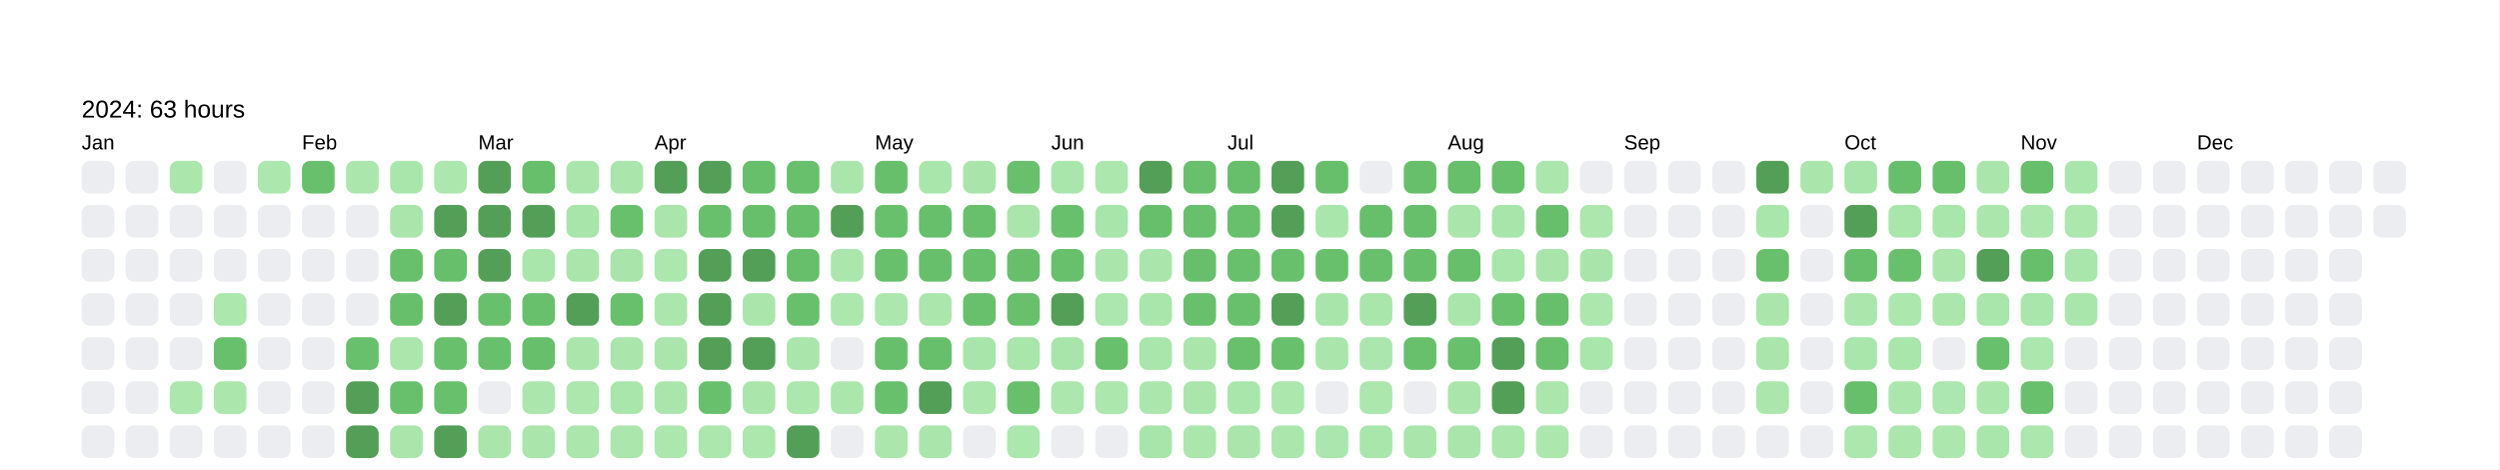
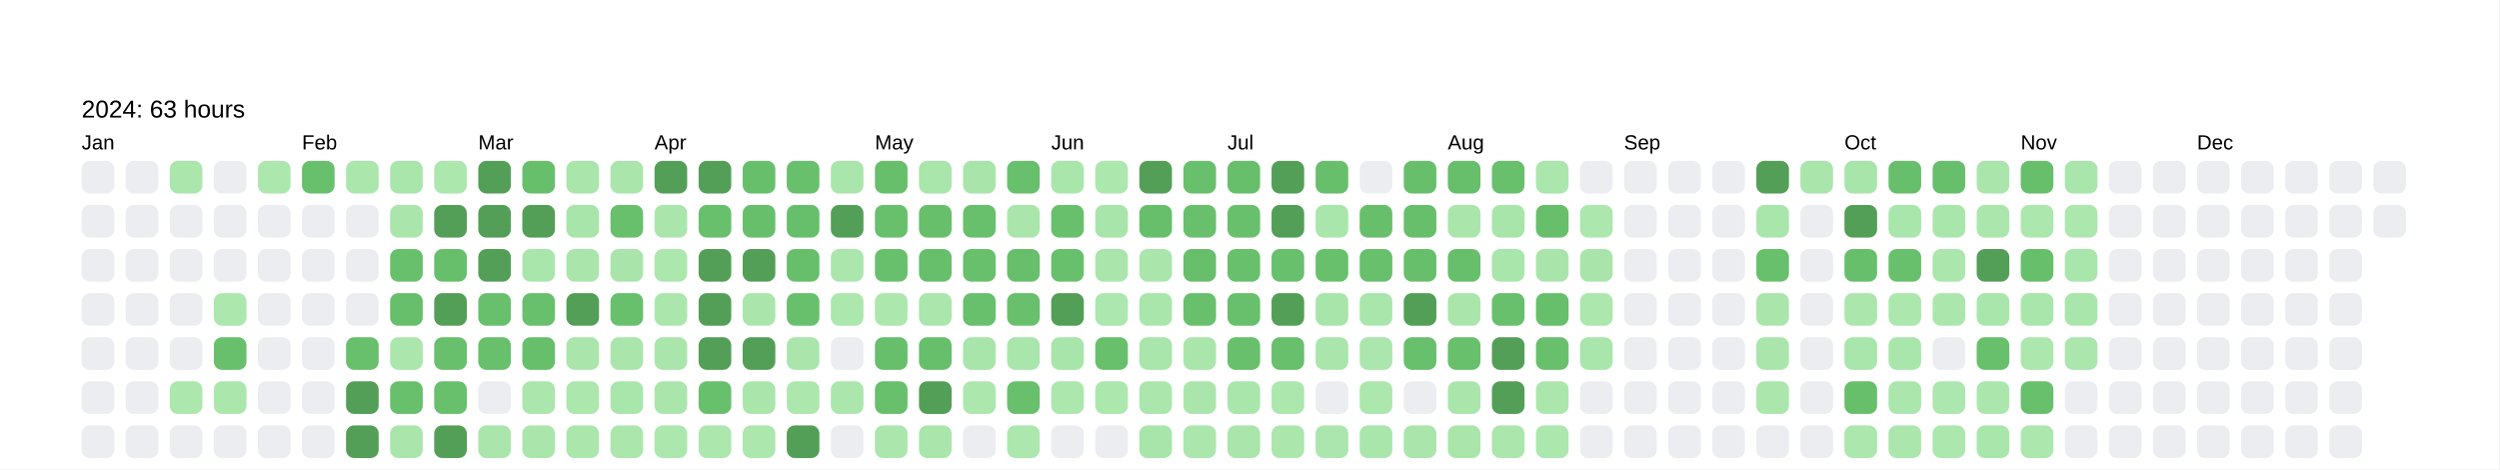
<svg xmlns="http://www.w3.org/2000/svg" baseProfile="full" height="57.5mm" version="1.1" viewBox="0,0,306.2,57.5" width="306.2mm">
  <defs />
  <rect fill="#FFFFFF" height="57.5" width="306.2" x="0" y="0" />
  <text fill="#000000" style="font-size:6px; font-family:Arial; font-weight:bold;" x="10" y="10" />
  <text fill="#000000" style="font-size:3px; font-family:Arial;" x="10" y="14.4">2024: 63 hours</text>
  <text fill="#000000" style="font-size:2.5px; font-family:Arial" x="10" y="18.3">Jan</text>
  <rect fill="#EBEDF0" height="4" rx="1" ry="1" width="4" x="10" y="19.7" />
  <rect fill="#EBEDF0" height="4" rx="1" ry="1" width="4" x="10" y="25.1" />
  <rect fill="#EBEDF0" height="4" rx="1" ry="1" width="4" x="10" y="30.5" />
  <rect fill="#EBEDF0" height="4" rx="1" ry="1" width="4" x="10" y="35.9" />
  <rect fill="#EBEDF0" height="4" rx="1" ry="1" width="4" x="10" y="41.3" />
  <rect fill="#EBEDF0" height="4" rx="1" ry="1" width="4" x="10" y="46.7" />
  <rect fill="#EBEDF0" height="4" rx="1" ry="1" width="4" x="10" y="52.1" />
  <rect fill="#EBEDF0" height="4" rx="1" ry="1" width="4" x="15.4" y="19.7" />
  <rect fill="#EBEDF0" height="4" rx="1" ry="1" width="4" x="15.4" y="25.1" />
  <rect fill="#EBEDF0" height="4" rx="1" ry="1" width="4" x="15.4" y="30.5" />
  <rect fill="#EBEDF0" height="4" rx="1" ry="1" width="4" x="15.4" y="35.9" />
  <rect fill="#EBEDF0" height="4" rx="1" ry="1" width="4" x="15.4" y="41.3" />
  <rect fill="#EBEDF0" height="4" rx="1" ry="1" width="4" x="15.4" y="46.7" />
  <rect fill="#EBEDF0" height="4" rx="1" ry="1" width="4" x="15.4" y="52.1" />
  <rect fill="#abe7ad" height="4" rx="1" ry="1" width="4" x="20.8" y="19.7" />
  <rect fill="#EBEDF0" height="4" rx="1" ry="1" width="4" x="20.8" y="25.1" />
  <rect fill="#EBEDF0" height="4" rx="1" ry="1" width="4" x="20.8" y="30.5" />
  <rect fill="#EBEDF0" height="4" rx="1" ry="1" width="4" x="20.8" y="35.9" />
  <rect fill="#EBEDF0" height="4" rx="1" ry="1" width="4" x="20.8" y="41.3" />
  <rect fill="#ace7ae" height="4" rx="1" ry="1" width="4" x="20.8" y="46.7" />
  <rect fill="#EBEDF0" height="4" rx="1" ry="1" width="4" x="20.8" y="52.1" />
  <rect fill="#EBEDF0" height="4" rx="1" ry="1" width="4" x="26.2" y="19.7" />
  <rect fill="#EBEDF0" height="4" rx="1" ry="1" width="4" x="26.2" y="25.1" />
  <rect fill="#EBEDF0" height="4" rx="1" ry="1" width="4" x="26.2" y="30.5" />
  <rect fill="#ace7ae" height="4" rx="1" ry="1" width="4" x="26.2" y="35.9" />
  <rect fill="#68c06d" height="4" rx="1" ry="1" width="4" x="26.2" y="41.3" />
  <rect fill="#abe7ad" height="4" rx="1" ry="1" width="4" x="26.2" y="46.7" />
  <rect fill="#EBEDF0" height="4" rx="1" ry="1" width="4" x="26.2" y="52.1" />
  <rect fill="#ace7ae" height="4" rx="1" ry="1" width="4" x="31.6" y="19.7" />
  <rect fill="#EBEDF0" height="4" rx="1" ry="1" width="4" x="31.6" y="25.1" />
  <rect fill="#EBEDF0" height="4" rx="1" ry="1" width="4" x="31.6" y="30.5" />
  <rect fill="#EBEDF0" height="4" rx="1" ry="1" width="4" x="31.6" y="35.9" />
  <rect fill="#EBEDF0" height="4" rx="1" ry="1" width="4" x="31.6" y="41.3" />
  <rect fill="#EBEDF0" height="4" rx="1" ry="1" width="4" x="31.6" y="46.7" />
  <rect fill="#EBEDF0" height="4" rx="1" ry="1" width="4" x="31.6" y="52.1" />
  <text fill="#000000" style="font-size:2.5px; font-family:Arial" x="37.0" y="18.3">Feb</text>
  <rect fill="#68c06c" height="4" rx="1" ry="1" width="4" x="37.0" y="19.7" />
  <rect fill="#EBEDF0" height="4" rx="1" ry="1" width="4" x="37.0" y="25.1" />
  <rect fill="#EBEDF0" height="4" rx="1" ry="1" width="4" x="37.0" y="30.5" />
  <rect fill="#EBEDF0" height="4" rx="1" ry="1" width="4" x="37.0" y="35.9" />
  <rect fill="#EBEDF0" height="4" rx="1" ry="1" width="4" x="37.0" y="41.3" />
  <rect fill="#EBEDF0" height="4" rx="1" ry="1" width="4" x="37.0" y="46.7" />
  <rect fill="#EBEDF0" height="4" rx="1" ry="1" width="4" x="37.0" y="52.1" />
  <rect fill="#abe7ad" height="4" rx="1" ry="1" width="4" x="42.4" y="19.7" />
  <rect fill="#EBEDF0" height="4" rx="1" ry="1" width="4" x="42.4" y="25.1" />
  <rect fill="#EBEDF0" height="4" rx="1" ry="1" width="4" x="42.4" y="30.5" />
  <rect fill="#EBEDF0" height="4" rx="1" ry="1" width="4" x="42.4" y="35.9" />
  <rect fill="#68c06d" height="4" rx="1" ry="1" width="4" x="42.4" y="41.3" />
  <rect fill="#549F57" height="4" rx="1" ry="1" width="4" x="42.4" y="46.7" />
  <rect fill="#549F57" height="4" rx="1" ry="1" width="4" x="42.4" y="52.1" />
  <rect fill="#a9e6ab" height="4" rx="1" ry="1" width="4" x="47.8" y="19.7" />
  <rect fill="#aae6ac" height="4" rx="1" ry="1" width="4" x="47.8" y="25.1" />
  <rect fill="#68c06d" height="4" rx="1" ry="1" width="4" x="47.8" y="30.5" />
  <rect fill="#67bf6c" height="4" rx="1" ry="1" width="4" x="47.8" y="35.9" />
  <rect fill="#abe6ad" height="4" rx="1" ry="1" width="4" x="47.8" y="41.3" />
  <rect fill="#68c06d" height="4" rx="1" ry="1" width="4" x="47.8" y="46.7" />
  <rect fill="#aae6ac" height="4" rx="1" ry="1" width="4" x="47.8" y="52.1" />
  <rect fill="#ace7ae" height="4" rx="1" ry="1" width="4" x="53.2" y="19.7" />
  <rect fill="#549F57" height="4" rx="1" ry="1" width="4" x="53.2" y="25.1" />
  <rect fill="#67bf6c" height="4" rx="1" ry="1" width="4" x="53.2" y="30.5" />
  <rect fill="#549F57" height="4" rx="1" ry="1" width="4" x="53.2" y="35.9" />
  <rect fill="#68c06d" height="4" rx="1" ry="1" width="4" x="53.2" y="41.3" />
  <rect fill="#68c06d" height="4" rx="1" ry="1" width="4" x="53.2" y="46.7" />
  <rect fill="#549F57" height="4" rx="1" ry="1" width="4" x="53.2" y="52.1" />
  <text fill="#000000" style="font-size:2.5px; font-family:Arial" x="58.6" y="18.3">Mar</text>
  <rect fill="#549F57" height="4" rx="1" ry="1" width="4" x="58.6" y="19.7" />
  <rect fill="#549F57" height="4" rx="1" ry="1" width="4" x="58.6" y="25.1" />
  <rect fill="#549F57" height="4" rx="1" ry="1" width="4" x="58.6" y="30.5" />
  <rect fill="#68c06d" height="4" rx="1" ry="1" width="4" x="58.6" y="35.9" />
  <rect fill="#68c06d" height="4" rx="1" ry="1" width="4" x="58.6" y="41.3" />
  <rect fill="#EBEDF0" height="4" rx="1" ry="1" width="4" x="58.6" y="46.7" />
  <rect fill="#aae6ac" height="4" rx="1" ry="1" width="4" x="58.6" y="52.1" />
  <rect fill="#67bf6c" height="4" rx="1" ry="1" width="4" x="64" y="19.7" />
  <rect fill="#549F57" height="4" rx="1" ry="1" width="4" x="64" y="25.1" />
  <rect fill="#a9e6ab" height="4" rx="1" ry="1" width="4" x="64" y="30.5" />
  <rect fill="#68c06d" height="4" rx="1" ry="1" width="4" x="64" y="35.9" />
  <rect fill="#67bf6c" height="4" rx="1" ry="1" width="4" x="64" y="41.3" />
  <rect fill="#abe6ad" height="4" rx="1" ry="1" width="4" x="64" y="46.7" />
  <rect fill="#aae6ac" height="4" rx="1" ry="1" width="4" x="64" y="52.1" />
  <rect fill="#aae6ac" height="4" rx="1" ry="1" width="4" x="69.4" y="19.7" />
  <rect fill="#a8e5aa" height="4" rx="1" ry="1" width="4" x="69.4" y="25.1" />
  <rect fill="#aae6ac" height="4" rx="1" ry="1" width="4" x="69.4" y="30.5" />
  <rect fill="#549F57" height="4" rx="1" ry="1" width="4" x="69.4" y="35.9" />
  <rect fill="#aae6ac" height="4" rx="1" ry="1" width="4" x="69.4" y="41.3" />
  <rect fill="#ace7ae" height="4" rx="1" ry="1" width="4" x="69.4" y="46.7" />
  <rect fill="#abe6ad" height="4" rx="1" ry="1" width="4" x="69.4" y="52.1" />
  <rect fill="#aae6ac" height="4" rx="1" ry="1" width="4" x="74.8" y="19.7" />
  <rect fill="#68c06d" height="4" rx="1" ry="1" width="4" x="74.8" y="25.1" />
  <rect fill="#a9e5ab" height="4" rx="1" ry="1" width="4" x="74.8" y="30.5" />
  <rect fill="#68c06d" height="4" rx="1" ry="1" width="4" x="74.8" y="35.9" />
  <rect fill="#aae6ac" height="4" rx="1" ry="1" width="4" x="74.8" y="41.3" />
  <rect fill="#a9e6ab" height="4" rx="1" ry="1" width="4" x="74.8" y="46.7" />
  <rect fill="#abe7ad" height="4" rx="1" ry="1" width="4" x="74.8" y="52.1" />
  <text fill="#000000" style="font-size:2.5px; font-family:Arial" x="80.2" y="18.3">Apr</text>
  <rect fill="#549F57" height="4" rx="1" ry="1" width="4" x="80.2" y="19.7" />
  <rect fill="#aae6ac" height="4" rx="1" ry="1" width="4" x="80.2" y="25.1" />
  <rect fill="#ace7ae" height="4" rx="1" ry="1" width="4" x="80.2" y="30.5" />
  <rect fill="#abe7ad" height="4" rx="1" ry="1" width="4" x="80.2" y="35.9" />
  <rect fill="#aae6ac" height="4" rx="1" ry="1" width="4" x="80.2" y="41.3" />
  <rect fill="#aae6ac" height="4" rx="1" ry="1" width="4" x="80.2" y="46.7" />
  <rect fill="#ace7ae" height="4" rx="1" ry="1" width="4" x="80.2" y="52.1" />
  <rect fill="#549F57" height="4" rx="1" ry="1" width="4" x="85.6" y="19.7" />
  <rect fill="#68c06d" height="4" rx="1" ry="1" width="4" x="85.6" y="25.1" />
  <rect fill="#549F57" height="4" rx="1" ry="1" width="4" x="85.6" y="30.5" />
  <rect fill="#549F57" height="4" rx="1" ry="1" width="4" x="85.6" y="35.9" />
  <rect fill="#549F57" height="4" rx="1" ry="1" width="4" x="85.6" y="41.3" />
  <rect fill="#68c06d" height="4" rx="1" ry="1" width="4" x="85.6" y="46.7" />
  <rect fill="#ace7ae" height="4" rx="1" ry="1" width="4" x="85.6" y="52.1" />
  <rect fill="#67bf6c" height="4" rx="1" ry="1" width="4" x="91" y="19.7" />
  <rect fill="#67bf6c" height="4" rx="1" ry="1" width="4" x="91" y="25.1" />
  <rect fill="#549F57" height="4" rx="1" ry="1" width="4" x="91" y="30.5" />
  <rect fill="#aae6ac" height="4" rx="1" ry="1" width="4" x="91" y="35.9" />
  <rect fill="#549F57" height="4" rx="1" ry="1" width="4" x="91" y="41.3" />
  <rect fill="#aae6ac" height="4" rx="1" ry="1" width="4" x="91" y="46.7" />
  <rect fill="#ace7ae" height="4" rx="1" ry="1" width="4" x="91" y="52.1" />
  <rect fill="#68bf6c" height="4" rx="1" ry="1" width="4" x="96.4" y="19.7" />
  <rect fill="#67bf6c" height="4" rx="1" ry="1" width="4" x="96.4" y="25.1" />
  <rect fill="#67bf6c" height="4" rx="1" ry="1" width="4" x="96.4" y="30.5" />
  <rect fill="#68c06d" height="4" rx="1" ry="1" width="4" x="96.4" y="35.9" />
  <rect fill="#aae6ac" height="4" rx="1" ry="1" width="4" x="96.4" y="41.3" />
  <rect fill="#ace7ae" height="4" rx="1" ry="1" width="4" x="96.4" y="46.7" />
  <rect fill="#549F57" height="4" rx="1" ry="1" width="4" x="96.4" y="52.1" />
  <rect fill="#aae6ac" height="4" rx="1" ry="1" width="4" x="101.8" y="19.7" />
  <rect fill="#549F57" height="4" rx="1" ry="1" width="4" x="101.8" y="25.1" />
  <rect fill="#abe7ad" height="4" rx="1" ry="1" width="4" x="101.8" y="30.5" />
  <rect fill="#ace7ae" height="4" rx="1" ry="1" width="4" x="101.8" y="35.9" />
  <rect fill="#EBEDF0" height="4" rx="1" ry="1" width="4" x="101.8" y="41.3" />
  <rect fill="#abe7ad" height="4" rx="1" ry="1" width="4" x="101.8" y="46.7" />
  <rect fill="#EBEDF0" height="4" rx="1" ry="1" width="4" x="101.8" y="52.1" />
  <text fill="#000000" style="font-size:2.5px; font-family:Arial" x="107.2" y="18.3">May</text>
  <rect fill="#67bf6c" height="4" rx="1" ry="1" width="4" x="107.2" y="19.7" />
  <rect fill="#68c06d" height="4" rx="1" ry="1" width="4" x="107.2" y="25.1" />
  <rect fill="#68c06d" height="4" rx="1" ry="1" width="4" x="107.2" y="30.5" />
  <rect fill="#ace7ae" height="4" rx="1" ry="1" width="4" x="107.2" y="35.9" />
  <rect fill="#67bf6c" height="4" rx="1" ry="1" width="4" x="107.2" y="41.3" />
  <rect fill="#68c06d" height="4" rx="1" ry="1" width="4" x="107.2" y="46.7" />
  <rect fill="#abe7ad" height="4" rx="1" ry="1" width="4" x="107.2" y="52.1" />
  <rect fill="#a9e6ab" height="4" rx="1" ry="1" width="4" x="112.6" y="19.7" />
  <rect fill="#67bf6c" height="4" rx="1" ry="1" width="4" x="112.6" y="25.1" />
  <rect fill="#67bf6c" height="4" rx="1" ry="1" width="4" x="112.6" y="30.5" />
  <rect fill="#abe6ad" height="4" rx="1" ry="1" width="4" x="112.6" y="35.9" />
  <rect fill="#67bf6c" height="4" rx="1" ry="1" width="4" x="112.6" y="41.3" />
  <rect fill="#549F57" height="4" rx="1" ry="1" width="4" x="112.6" y="46.7" />
  <rect fill="#aae6ac" height="4" rx="1" ry="1" width="4" x="112.6" y="52.1" />
  <rect fill="#a9e5ab" height="4" rx="1" ry="1" width="4" x="118" y="19.7" />
  <rect fill="#68c06d" height="4" rx="1" ry="1" width="4" x="118" y="25.1" />
  <rect fill="#68c06d" height="4" rx="1" ry="1" width="4" x="118" y="30.5" />
  <rect fill="#68c06d" height="4" rx="1" ry="1" width="4" x="118" y="35.9" />
  <rect fill="#a8e5aa" height="4" rx="1" ry="1" width="4" x="118" y="41.3" />
  <rect fill="#ace7ae" height="4" rx="1" ry="1" width="4" x="118" y="46.7" />
  <rect fill="#EBEDF0" height="4" rx="1" ry="1" width="4" x="118" y="52.1" />
  <rect fill="#68c06d" height="4" rx="1" ry="1" width="4" x="123.4" y="19.7" />
  <rect fill="#aae6ac" height="4" rx="1" ry="1" width="4" x="123.4" y="25.1" />
  <rect fill="#67bf6c" height="4" rx="1" ry="1" width="4" x="123.4" y="30.5" />
  <rect fill="#68c06d" height="4" rx="1" ry="1" width="4" x="123.4" y="35.9" />
  <rect fill="#a9e6ab" height="4" rx="1" ry="1" width="4" x="123.4" y="41.3" />
  <rect fill="#68c06c" height="4" rx="1" ry="1" width="4" x="123.4" y="46.7" />
  <rect fill="#ace7ae" height="4" rx="1" ry="1" width="4" x="123.4" y="52.1" />
  <text fill="#000000" style="font-size:2.5px; font-family:Arial" x="128.8" y="18.3">Jun</text>
  <rect fill="#a9e6ac" height="4" rx="1" ry="1" width="4" x="128.8" y="19.7" />
  <rect fill="#68c06d" height="4" rx="1" ry="1" width="4" x="128.8" y="25.1" />
  <rect fill="#68c06d" height="4" rx="1" ry="1" width="4" x="128.8" y="30.5" />
  <rect fill="#549F57" height="4" rx="1" ry="1" width="4" x="128.8" y="35.9" />
  <rect fill="#a8e5aa" height="4" rx="1" ry="1" width="4" x="128.8" y="41.3" />
  <rect fill="#ace7ae" height="4" rx="1" ry="1" width="4" x="128.8" y="46.7" />
  <rect fill="#EBEDF0" height="4" rx="1" ry="1" width="4" x="128.8" y="52.1" />
  <rect fill="#ace7ae" height="4" rx="1" ry="1" width="4" x="134.2" y="19.7" />
  <rect fill="#a8e5ab" height="4" rx="1" ry="1" width="4" x="134.2" y="25.1" />
  <rect fill="#aae6ac" height="4" rx="1" ry="1" width="4" x="134.2" y="30.5" />
  <rect fill="#abe7ae" height="4" rx="1" ry="1" width="4" x="134.2" y="35.9" />
  <rect fill="#68c06d" height="4" rx="1" ry="1" width="4" x="134.2" y="41.3" />
  <rect fill="#ace7ae" height="4" rx="1" ry="1" width="4" x="134.2" y="46.7" />
  <rect fill="#EBEDF0" height="4" rx="1" ry="1" width="4" x="134.2" y="52.1" />
  <rect fill="#549F57" height="4" rx="1" ry="1" width="4" x="139.6" y="19.7" />
  <rect fill="#67bf6c" height="4" rx="1" ry="1" width="4" x="139.6" y="25.1" />
  <rect fill="#aae6ac" height="4" rx="1" ry="1" width="4" x="139.6" y="30.5" />
  <rect fill="#a9e6ab" height="4" rx="1" ry="1" width="4" x="139.6" y="35.9" />
  <rect fill="#a9e6ab" height="4" rx="1" ry="1" width="4" x="139.6" y="41.3" />
  <rect fill="#abe7ad" height="4" rx="1" ry="1" width="4" x="139.6" y="46.7" />
  <rect fill="#a8e5aa" height="4" rx="1" ry="1" width="4" x="139.6" y="52.1" />
  <rect fill="#68c06d" height="4" rx="1" ry="1" width="4" x="145" y="19.7" />
  <rect fill="#68c06d" height="4" rx="1" ry="1" width="4" x="145" y="25.1" />
  <rect fill="#67bf6c" height="4" rx="1" ry="1" width="4" x="145" y="30.5" />
  <rect fill="#68c06c" height="4" rx="1" ry="1" width="4" x="145" y="35.9" />
  <rect fill="#aae6ac" height="4" rx="1" ry="1" width="4" x="145" y="41.3" />
  <rect fill="#aae6ac" height="4" rx="1" ry="1" width="4" x="145" y="46.7" />
  <rect fill="#abe6ad" height="4" rx="1" ry="1" width="4" x="145" y="52.1" />
  <text fill="#000000" style="font-size:2.5px; font-family:Arial" x="150.4" y="18.3">Jul</text>
  <rect fill="#67bf6c" height="4" rx="1" ry="1" width="4" x="150.4" y="19.7" />
  <rect fill="#68c06d" height="4" rx="1" ry="1" width="4" x="150.4" y="25.1" />
  <rect fill="#68c06d" height="4" rx="1" ry="1" width="4" x="150.4" y="30.5" />
  <rect fill="#68c06d" height="4" rx="1" ry="1" width="4" x="150.4" y="35.9" />
  <rect fill="#68c06c" height="4" rx="1" ry="1" width="4" x="150.4" y="41.3" />
  <rect fill="#a9e6ab" height="4" rx="1" ry="1" width="4" x="150.4" y="46.7" />
  <rect fill="#aae6ac" height="4" rx="1" ry="1" width="4" x="150.4" y="52.1" />
  <rect fill="#549F57" height="4" rx="1" ry="1" width="4" x="155.8" y="19.7" />
  <rect fill="#549F57" height="4" rx="1" ry="1" width="4" x="155.8" y="25.1" />
  <rect fill="#68c06d" height="4" rx="1" ry="1" width="4" x="155.8" y="30.5" />
  <rect fill="#549F57" height="4" rx="1" ry="1" width="4" x="155.8" y="35.9" />
  <rect fill="#68c06d" height="4" rx="1" ry="1" width="4" x="155.8" y="41.3" />
  <rect fill="#ace7ae" height="4" rx="1" ry="1" width="4" x="155.8" y="46.7" />
  <rect fill="#abe6ad" height="4" rx="1" ry="1" width="4" x="155.8" y="52.1" />
  <rect fill="#67bf6c" height="4" rx="1" ry="1" width="4" x="161.2" y="19.7" />
  <rect fill="#a9e6ab" height="4" rx="1" ry="1" width="4" x="161.2" y="25.1" />
  <rect fill="#68c06d" height="4" rx="1" ry="1" width="4" x="161.2" y="30.5" />
  <rect fill="#a8e5aa" height="4" rx="1" ry="1" width="4" x="161.2" y="35.9" />
  <rect fill="#aae6ac" height="4" rx="1" ry="1" width="4" x="161.2" y="41.3" />
  <rect fill="#EBEDF0" height="4" rx="1" ry="1" width="4" x="161.2" y="46.7" />
  <rect fill="#aae6ad" height="4" rx="1" ry="1" width="4" x="161.2" y="52.1" />
  <rect fill="#EBEDF0" height="4" rx="1" ry="1" width="4" x="166.6" y="19.7" />
  <rect fill="#67bf6c" height="4" rx="1" ry="1" width="4" x="166.6" y="25.1" />
  <rect fill="#68c06d" height="4" rx="1" ry="1" width="4" x="166.6" y="30.5" />
  <rect fill="#a9e6ab" height="4" rx="1" ry="1" width="4" x="166.6" y="35.9" />
  <rect fill="#aae6ad" height="4" rx="1" ry="1" width="4" x="166.6" y="41.3" />
  <rect fill="#ace7ae" height="4" rx="1" ry="1" width="4" x="166.6" y="46.7" />
  <rect fill="#a9e6ab" height="4" rx="1" ry="1" width="4" x="166.6" y="52.1" />
  <rect fill="#67bf6c" height="4" rx="1" ry="1" width="4" x="172" y="19.7" />
  <rect fill="#67bf6c" height="4" rx="1" ry="1" width="4" x="172" y="25.1" />
  <rect fill="#67bf6c" height="4" rx="1" ry="1" width="4" x="172" y="30.5" />
  <rect fill="#549F57" height="4" rx="1" ry="1" width="4" x="172" y="35.9" />
  <rect fill="#68c06d" height="4" rx="1" ry="1" width="4" x="172" y="41.3" />
  <rect fill="#EBEDF0" height="4" rx="1" ry="1" width="4" x="172" y="46.7" />
  <rect fill="#aae6ac" height="4" rx="1" ry="1" width="4" x="172" y="52.1" />
  <text fill="#000000" style="font-size:2.5px; font-family:Arial" x="177.4" y="18.3">Aug</text>
  <rect fill="#67bf6c" height="4" rx="1" ry="1" width="4" x="177.4" y="19.7" />
  <rect fill="#aae6ac" height="4" rx="1" ry="1" width="4" x="177.4" y="25.1" />
  <rect fill="#67bf6c" height="4" rx="1" ry="1" width="4" x="177.4" y="30.5" />
  <rect fill="#aae6ac" height="4" rx="1" ry="1" width="4" x="177.4" y="35.9" />
  <rect fill="#68c06d" height="4" rx="1" ry="1" width="4" x="177.4" y="41.3" />
  <rect fill="#aae6ac" height="4" rx="1" ry="1" width="4" x="177.4" y="46.7" />
  <rect fill="#aae6ac" height="4" rx="1" ry="1" width="4" x="177.4" y="52.1" />
  <rect fill="#68c06d" height="4" rx="1" ry="1" width="4" x="182.8" y="19.7" />
  <rect fill="#a8e5aa" height="4" rx="1" ry="1" width="4" x="182.8" y="25.1" />
  <rect fill="#a9e6ab" height="4" rx="1" ry="1" width="4" x="182.8" y="30.5" />
  <rect fill="#68c06d" height="4" rx="1" ry="1" width="4" x="182.8" y="35.9" />
  <rect fill="#549F57" height="4" rx="1" ry="1" width="4" x="182.8" y="41.3" />
  <rect fill="#549F57" height="4" rx="1" ry="1" width="4" x="182.8" y="46.7" />
  <rect fill="#abe6ad" height="4" rx="1" ry="1" width="4" x="182.8" y="52.1" />
  <rect fill="#abe7ad" height="4" rx="1" ry="1" width="4" x="188.2" y="19.7" />
  <rect fill="#67bf6c" height="4" rx="1" ry="1" width="4" x="188.2" y="25.1" />
  <rect fill="#a9e5ab" height="4" rx="1" ry="1" width="4" x="188.2" y="30.5" />
  <rect fill="#67bf6c" height="4" rx="1" ry="1" width="4" x="188.2" y="35.9" />
  <rect fill="#68c06d" height="4" rx="1" ry="1" width="4" x="188.2" y="41.3" />
  <rect fill="#abe7ad" height="4" rx="1" ry="1" width="4" x="188.2" y="46.7" />
  <rect fill="#ace7ae" height="4" rx="1" ry="1" width="4" x="188.2" y="52.1" />
  <rect fill="#EBEDF0" height="4" rx="1" ry="1" width="4" x="193.6" y="19.7" />
  <rect fill="#ace7ae" height="4" rx="1" ry="1" width="4" x="193.6" y="25.1" />
  <rect fill="#a9e5ab" height="4" rx="1" ry="1" width="4" x="193.6" y="30.5" />
  <rect fill="#ace7ae" height="4" rx="1" ry="1" width="4" x="193.6" y="35.9" />
  <rect fill="#a9e6ab" height="4" rx="1" ry="1" width="4" x="193.6" y="41.3" />
  <rect fill="#EBEDF0" height="4" rx="1" ry="1" width="4" x="193.6" y="46.7" />
  <rect fill="#EBEDF0" height="4" rx="1" ry="1" width="4" x="193.6" y="52.1" />
  <text fill="#000000" style="font-size:2.5px; font-family:Arial" x="199" y="18.3">Sep</text>
  <rect fill="#EBEDF0" height="4" rx="1" ry="1" width="4" x="199" y="19.7" />
  <rect fill="#EBEDF0" height="4" rx="1" ry="1" width="4" x="199" y="25.1" />
  <rect fill="#EBEDF0" height="4" rx="1" ry="1" width="4" x="199" y="30.5" />
  <rect fill="#EBEDF0" height="4" rx="1" ry="1" width="4" x="199" y="35.9" />
  <rect fill="#EBEDF0" height="4" rx="1" ry="1" width="4" x="199" y="41.3" />
  <rect fill="#EBEDF0" height="4" rx="1" ry="1" width="4" x="199" y="46.7" />
  <rect fill="#EBEDF0" height="4" rx="1" ry="1" width="4" x="199" y="52.1" />
  <rect fill="#EBEDF0" height="4" rx="1" ry="1" width="4" x="204.4" y="19.7" />
  <rect fill="#EBEDF0" height="4" rx="1" ry="1" width="4" x="204.4" y="25.1" />
  <rect fill="#EBEDF0" height="4" rx="1" ry="1" width="4" x="204.4" y="30.5" />
  <rect fill="#EBEDF0" height="4" rx="1" ry="1" width="4" x="204.4" y="35.9" />
  <rect fill="#EBEDF0" height="4" rx="1" ry="1" width="4" x="204.4" y="41.3" />
  <rect fill="#EBEDF0" height="4" rx="1" ry="1" width="4" x="204.4" y="46.7" />
  <rect fill="#EBEDF0" height="4" rx="1" ry="1" width="4" x="204.4" y="52.1" />
  <rect fill="#EBEDF0" height="4" rx="1" ry="1" width="4" x="209.8" y="19.7" />
  <rect fill="#EBEDF0" height="4" rx="1" ry="1" width="4" x="209.8" y="25.1" />
  <rect fill="#EBEDF0" height="4" rx="1" ry="1" width="4" x="209.8" y="30.5" />
  <rect fill="#EBEDF0" height="4" rx="1" ry="1" width="4" x="209.8" y="35.9" />
  <rect fill="#EBEDF0" height="4" rx="1" ry="1" width="4" x="209.8" y="41.3" />
  <rect fill="#EBEDF0" height="4" rx="1" ry="1" width="4" x="209.8" y="46.7" />
  <rect fill="#EBEDF0" height="4" rx="1" ry="1" width="4" x="209.8" y="52.1" />
  <rect fill="#549F57" height="4" rx="1" ry="1" width="4" x="215.2" y="19.7" />
  <rect fill="#a9e6ab" height="4" rx="1" ry="1" width="4" x="215.2" y="25.1" />
  <rect fill="#68c06d" height="4" rx="1" ry="1" width="4" x="215.2" y="30.5" />
  <rect fill="#aae6ac" height="4" rx="1" ry="1" width="4" x="215.2" y="35.9" />
  <rect fill="#aae6ac" height="4" rx="1" ry="1" width="4" x="215.2" y="41.3" />
  <rect fill="#abe7ad" height="4" rx="1" ry="1" width="4" x="215.2" y="46.7" />
  <rect fill="#EBEDF0" height="4" rx="1" ry="1" width="4" x="215.2" y="52.1" />
  <rect fill="#aae6ac" height="4" rx="1" ry="1" width="4" x="220.6" y="19.7" />
  <rect fill="#EBEDF0" height="4" rx="1" ry="1" width="4" x="220.6" y="25.1" />
  <rect fill="#EBEDF0" height="4" rx="1" ry="1" width="4" x="220.6" y="30.5" />
  <rect fill="#EBEDF0" height="4" rx="1" ry="1" width="4" x="220.6" y="35.9" />
  <rect fill="#EBEDF0" height="4" rx="1" ry="1" width="4" x="220.6" y="41.3" />
  <rect fill="#EBEDF0" height="4" rx="1" ry="1" width="4" x="220.6" y="46.7" />
  <rect fill="#EBEDF0" height="4" rx="1" ry="1" width="4" x="220.6" y="52.1" />
  <text fill="#000000" style="font-size:2.5px; font-family:Arial" x="226" y="18.3">Oct</text>
  <rect fill="#a8e5aa" height="4" rx="1" ry="1" width="4" x="226" y="19.7" />
  <rect fill="#549F57" height="4" rx="1" ry="1" width="4" x="226" y="25.1" />
  <rect fill="#67bf6c" height="4" rx="1" ry="1" width="4" x="226" y="30.5" />
  <rect fill="#abe7ad" height="4" rx="1" ry="1" width="4" x="226" y="35.9" />
  <rect fill="#a9e6ab" height="4" rx="1" ry="1" width="4" x="226" y="41.3" />
  <rect fill="#67bf6c" height="4" rx="1" ry="1" width="4" x="226" y="46.7" />
  <rect fill="#ace7ae" height="4" rx="1" ry="1" width="4" x="226" y="52.1" />
  <rect fill="#67bf6c" height="4" rx="1" ry="1" width="4" x="231.4" y="19.7" />
  <rect fill="#a9e6ab" height="4" rx="1" ry="1" width="4" x="231.4" y="25.1" />
  <rect fill="#68c06d" height="4" rx="1" ry="1" width="4" x="231.4" y="30.5" />
  <rect fill="#ace7ae" height="4" rx="1" ry="1" width="4" x="231.4" y="35.9" />
  <rect fill="#a9e6ab" height="4" rx="1" ry="1" width="4" x="231.4" y="41.3" />
  <rect fill="#abe7ad" height="4" rx="1" ry="1" width="4" x="231.4" y="46.7" />
  <rect fill="#abe7ad" height="4" rx="1" ry="1" width="4" x="231.4" y="52.1" />
  <rect fill="#67bf6c" height="4" rx="1" ry="1" width="4" x="236.8" y="19.7" />
  <rect fill="#a9e6ab" height="4" rx="1" ry="1" width="4" x="236.8" y="25.1" />
  <rect fill="#abe6ad" height="4" rx="1" ry="1" width="4" x="236.8" y="30.5" />
  <rect fill="#abe7ad" height="4" rx="1" ry="1" width="4" x="236.8" y="35.9" />
  <rect fill="#EBEDF0" height="4" rx="1" ry="1" width="4" x="236.8" y="41.3" />
  <rect fill="#abe7ae" height="4" rx="1" ry="1" width="4" x="236.8" y="46.7" />
  <rect fill="#ace7ae" height="4" rx="1" ry="1" width="4" x="236.8" y="52.1" />
  <rect fill="#aae6ac" height="4" rx="1" ry="1" width="4" x="242.2" y="19.7" />
  <rect fill="#abe7ad" height="4" rx="1" ry="1" width="4" x="242.2" y="25.1" />
  <rect fill="#549F57" height="4" rx="1" ry="1" width="4" x="242.2" y="30.5" />
  <rect fill="#a9e6ab" height="4" rx="1" ry="1" width="4" x="242.2" y="35.9" />
  <rect fill="#68c06d" height="4" rx="1" ry="1" width="4" x="242.2" y="41.3" />
  <rect fill="#abe7ad" height="4" rx="1" ry="1" width="4" x="242.2" y="46.7" />
  <rect fill="#a9e6ab" height="4" rx="1" ry="1" width="4" x="242.2" y="52.1" />
  <text fill="#000000" style="font-size:2.5px; font-family:Arial" x="247.6" y="18.3">Nov</text>
  <rect fill="#67bf6c" height="4" rx="1" ry="1" width="4" x="247.6" y="19.7" />
  <rect fill="#ace7ae" height="4" rx="1" ry="1" width="4" x="247.6" y="25.1" />
  <rect fill="#67bf6c" height="4" rx="1" ry="1" width="4" x="247.6" y="30.5" />
  <rect fill="#a9e6ab" height="4" rx="1" ry="1" width="4" x="247.6" y="35.9" />
  <rect fill="#ace7ae" height="4" rx="1" ry="1" width="4" x="247.6" y="41.3" />
  <rect fill="#68c06c" height="4" rx="1" ry="1" width="4" x="247.6" y="46.7" />
  <rect fill="#ace7ae" height="4" rx="1" ry="1" width="4" x="247.6" y="52.1" />
  <rect fill="#a9e6ab" height="4" rx="1" ry="1" width="4" x="253" y="19.7" />
  <rect fill="#ace7ae" height="4" rx="1" ry="1" width="4" x="253" y="25.1" />
  <rect fill="#a9e6ab" height="4" rx="1" ry="1" width="4" x="253" y="30.5" />
  <rect fill="#a9e6ab" height="4" rx="1" ry="1" width="4" x="253" y="35.9" />
-   <rect fill="#EBEDF0" height="4" rx="1" ry="1" width="4" x="253" y="41.3" />
+   <rect fill="#abe6ad" height="4" rx="1" ry="1" width="4" x="253" y="41.3" />
  <rect fill="#EBEDF0" height="4" rx="1" ry="1" width="4" x="253" y="46.7" />
  <rect fill="#EBEDF0" height="4" rx="1" ry="1" width="4" x="253" y="52.1" />
  <rect fill="#EBEDF0" height="4" rx="1" ry="1" width="4" x="258.4" y="19.7" />
  <rect fill="#EBEDF0" height="4" rx="1" ry="1" width="4" x="258.4" y="25.1" />
  <rect fill="#EBEDF0" height="4" rx="1" ry="1" width="4" x="258.4" y="30.5" />
  <rect fill="#EBEDF0" height="4" rx="1" ry="1" width="4" x="258.4" y="35.9" />
  <rect fill="#EBEDF0" height="4" rx="1" ry="1" width="4" x="258.4" y="41.3" />
  <rect fill="#EBEDF0" height="4" rx="1" ry="1" width="4" x="258.4" y="46.7" />
  <rect fill="#EBEDF0" height="4" rx="1" ry="1" width="4" x="258.4" y="52.1" />
  <rect fill="#EBEDF0" height="4" rx="1" ry="1" width="4" x="263.8" y="19.7" />
  <rect fill="#EBEDF0" height="4" rx="1" ry="1" width="4" x="263.8" y="25.1" />
  <rect fill="#EBEDF0" height="4" rx="1" ry="1" width="4" x="263.8" y="30.5" />
  <rect fill="#EBEDF0" height="4" rx="1" ry="1" width="4" x="263.8" y="35.9" />
  <rect fill="#EBEDF0" height="4" rx="1" ry="1" width="4" x="263.8" y="41.3" />
  <rect fill="#EBEDF0" height="4" rx="1" ry="1" width="4" x="263.8" y="46.7" />
  <rect fill="#EBEDF0" height="4" rx="1" ry="1" width="4" x="263.8" y="52.1" />
  <text fill="#000000" style="font-size:2.5px; font-family:Arial" x="269.2" y="18.3">Dec</text>
  <rect fill="#EBEDF0" height="4" rx="1" ry="1" width="4" x="269.2" y="19.7" />
  <rect fill="#EBEDF0" height="4" rx="1" ry="1" width="4" x="269.2" y="25.1" />
  <rect fill="#EBEDF0" height="4" rx="1" ry="1" width="4" x="269.2" y="30.5" />
  <rect fill="#EBEDF0" height="4" rx="1" ry="1" width="4" x="269.2" y="35.9" />
  <rect fill="#EBEDF0" height="4" rx="1" ry="1" width="4" x="269.2" y="41.3" />
  <rect fill="#EBEDF0" height="4" rx="1" ry="1" width="4" x="269.2" y="46.7" />
  <rect fill="#EBEDF0" height="4" rx="1" ry="1" width="4" x="269.2" y="52.1" />
  <rect fill="#EBEDF0" height="4" rx="1" ry="1" width="4" x="274.6" y="19.7" />
  <rect fill="#EBEDF0" height="4" rx="1" ry="1" width="4" x="274.6" y="25.1" />
  <rect fill="#EBEDF0" height="4" rx="1" ry="1" width="4" x="274.6" y="30.5" />
  <rect fill="#EBEDF0" height="4" rx="1" ry="1" width="4" x="274.6" y="35.9" />
  <rect fill="#EBEDF0" height="4" rx="1" ry="1" width="4" x="274.6" y="41.3" />
  <rect fill="#EBEDF0" height="4" rx="1" ry="1" width="4" x="274.6" y="46.7" />
  <rect fill="#EBEDF0" height="4" rx="1" ry="1" width="4" x="274.6" y="52.1" />
  <rect fill="#EBEDF0" height="4" rx="1" ry="1" width="4" x="280" y="19.7" />
  <rect fill="#EBEDF0" height="4" rx="1" ry="1" width="4" x="280" y="25.1" />
  <rect fill="#EBEDF0" height="4" rx="1" ry="1" width="4" x="280" y="30.5" />
  <rect fill="#EBEDF0" height="4" rx="1" ry="1" width="4" x="280" y="35.9" />
  <rect fill="#EBEDF0" height="4" rx="1" ry="1" width="4" x="280" y="41.3" />
  <rect fill="#EBEDF0" height="4" rx="1" ry="1" width="4" x="280" y="46.7" />
  <rect fill="#EBEDF0" height="4" rx="1" ry="1" width="4" x="280" y="52.1" />
  <rect fill="#EBEDF0" height="4" rx="1" ry="1" width="4" x="285.4" y="19.7" />
  <rect fill="#EBEDF0" height="4" rx="1" ry="1" width="4" x="285.4" y="25.1" />
  <rect fill="#EBEDF0" height="4" rx="1" ry="1" width="4" x="285.4" y="30.5" />
  <rect fill="#EBEDF0" height="4" rx="1" ry="1" width="4" x="285.4" y="35.9" />
  <rect fill="#EBEDF0" height="4" rx="1" ry="1" width="4" x="285.4" y="41.3" />
  <rect fill="#EBEDF0" height="4" rx="1" ry="1" width="4" x="285.4" y="46.7" />
  <rect fill="#EBEDF0" height="4" rx="1" ry="1" width="4" x="285.4" y="52.1" />
  <rect fill="#EBEDF0" height="4" rx="1" ry="1" width="4" x="290.8" y="19.7" />
  <rect fill="#EBEDF0" height="4" rx="1" ry="1" width="4" x="290.8" y="25.1" />
</svg>
